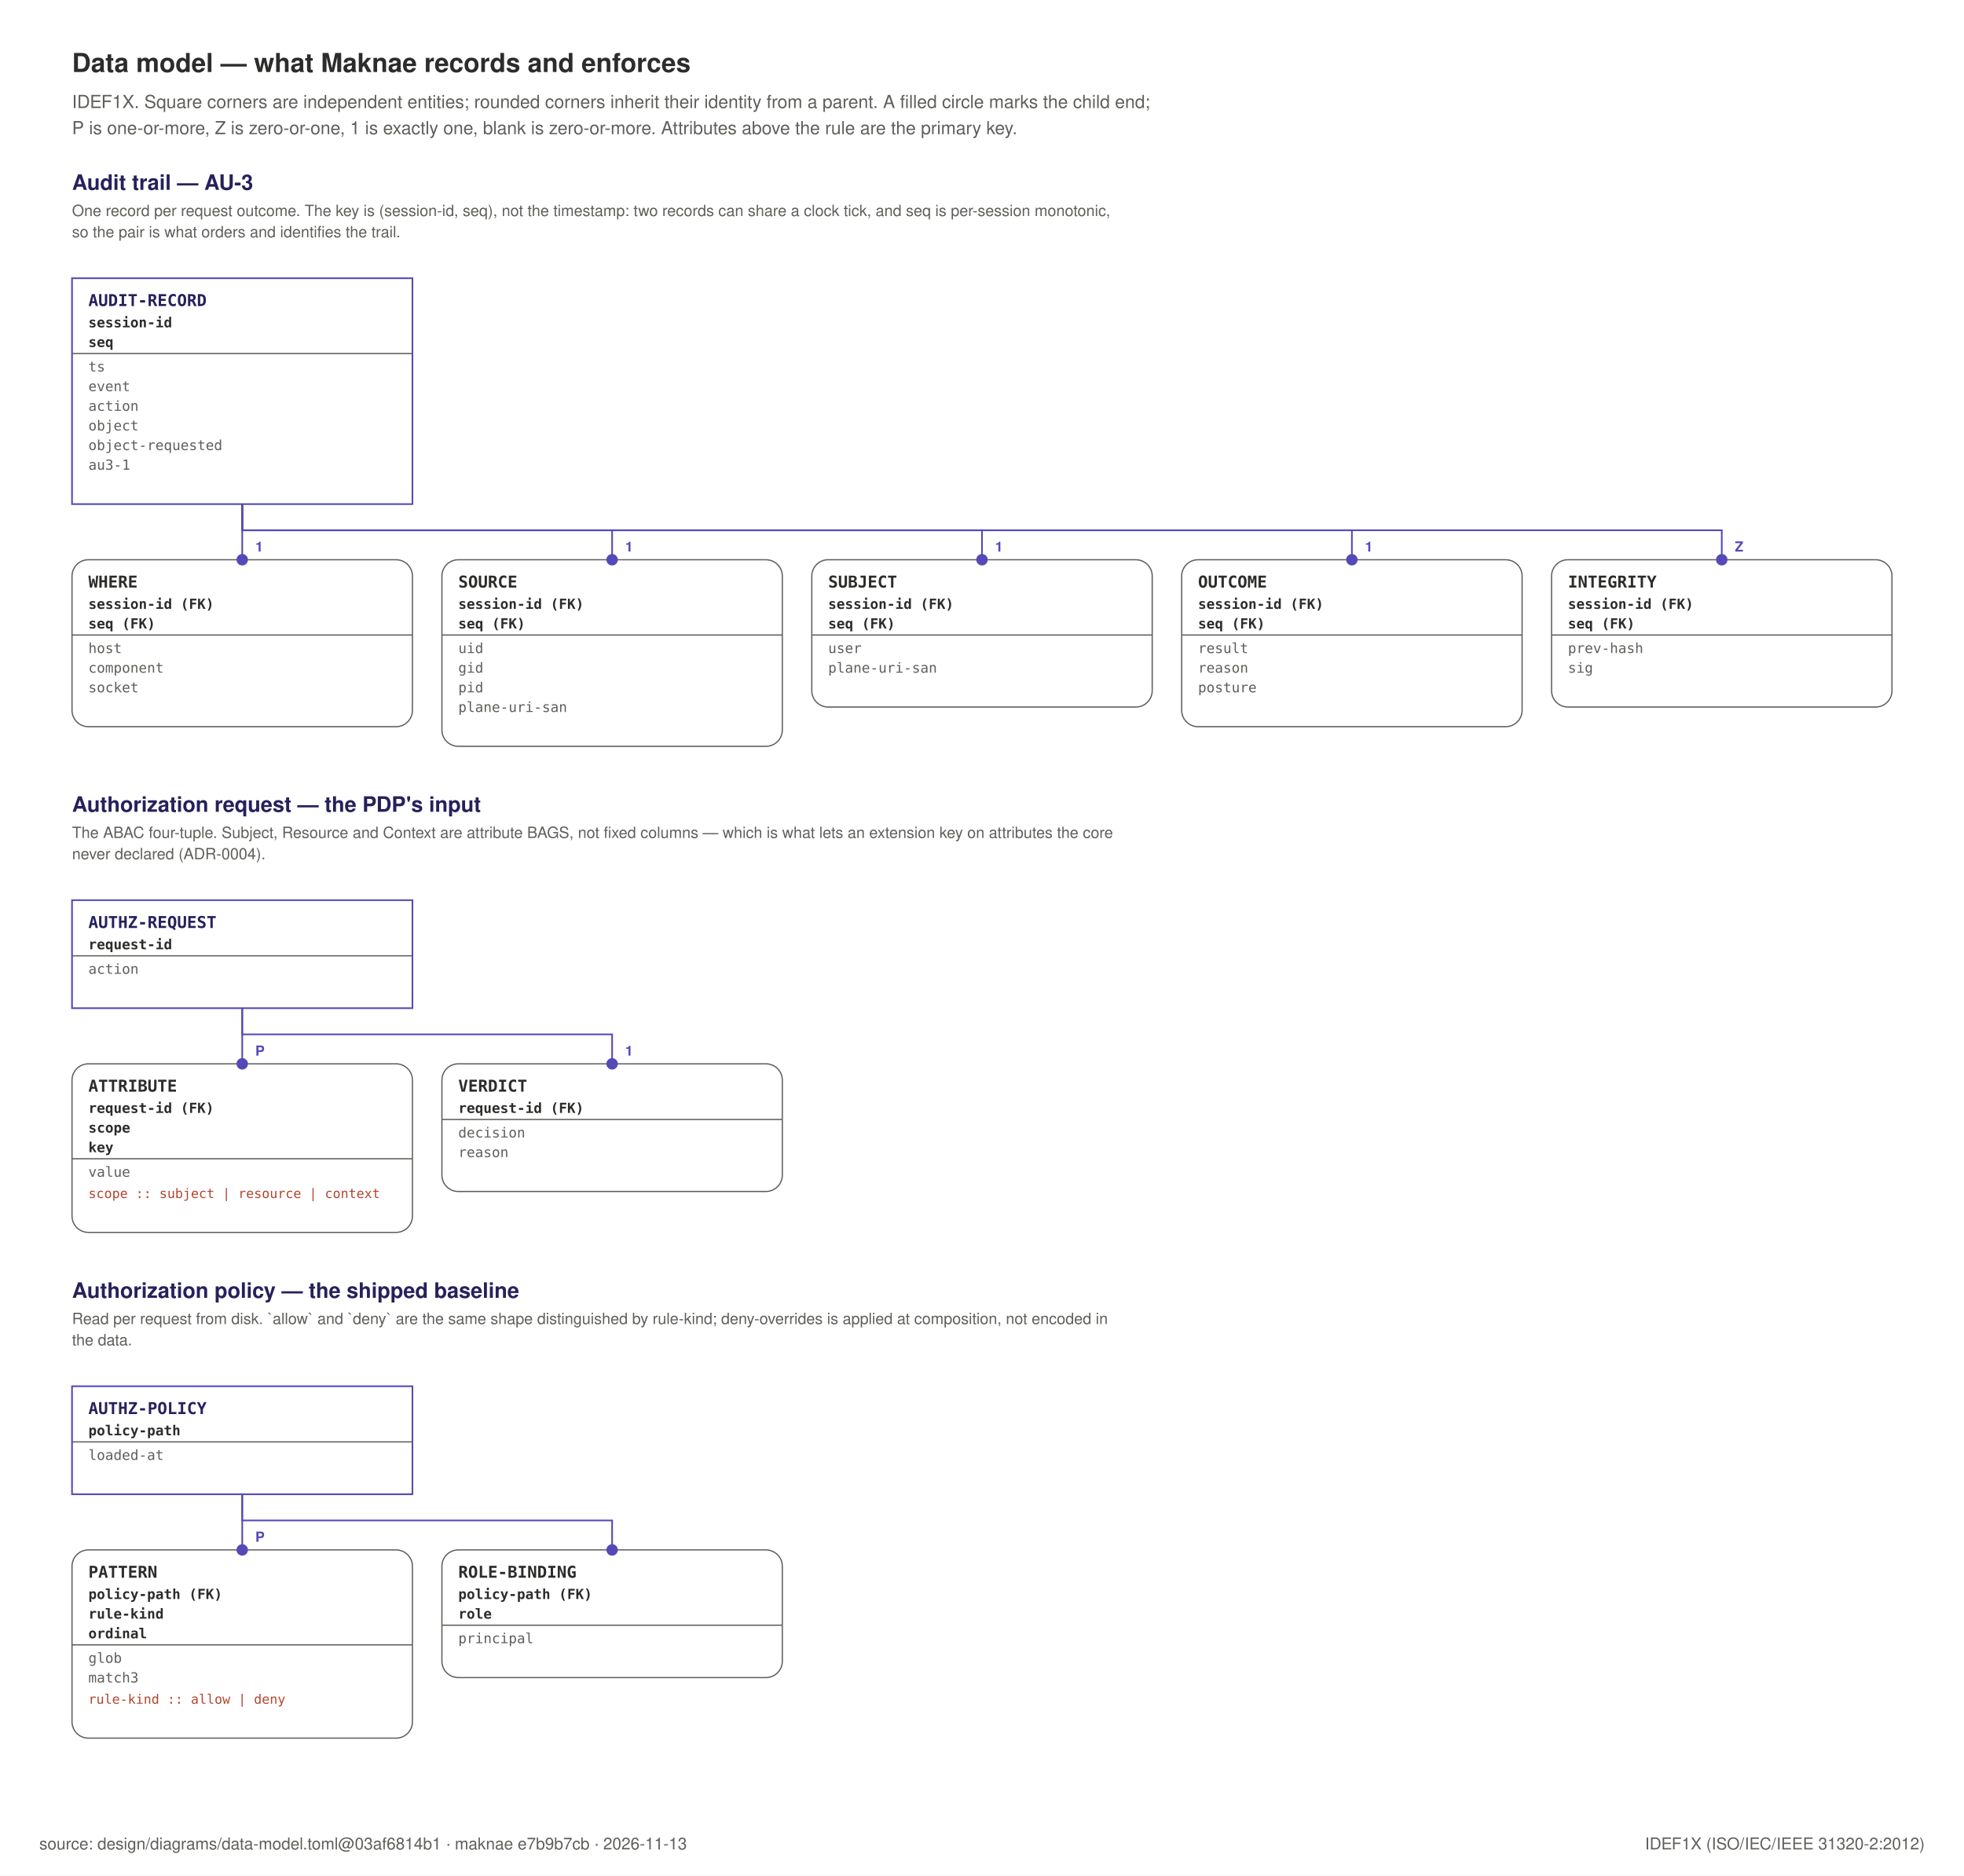
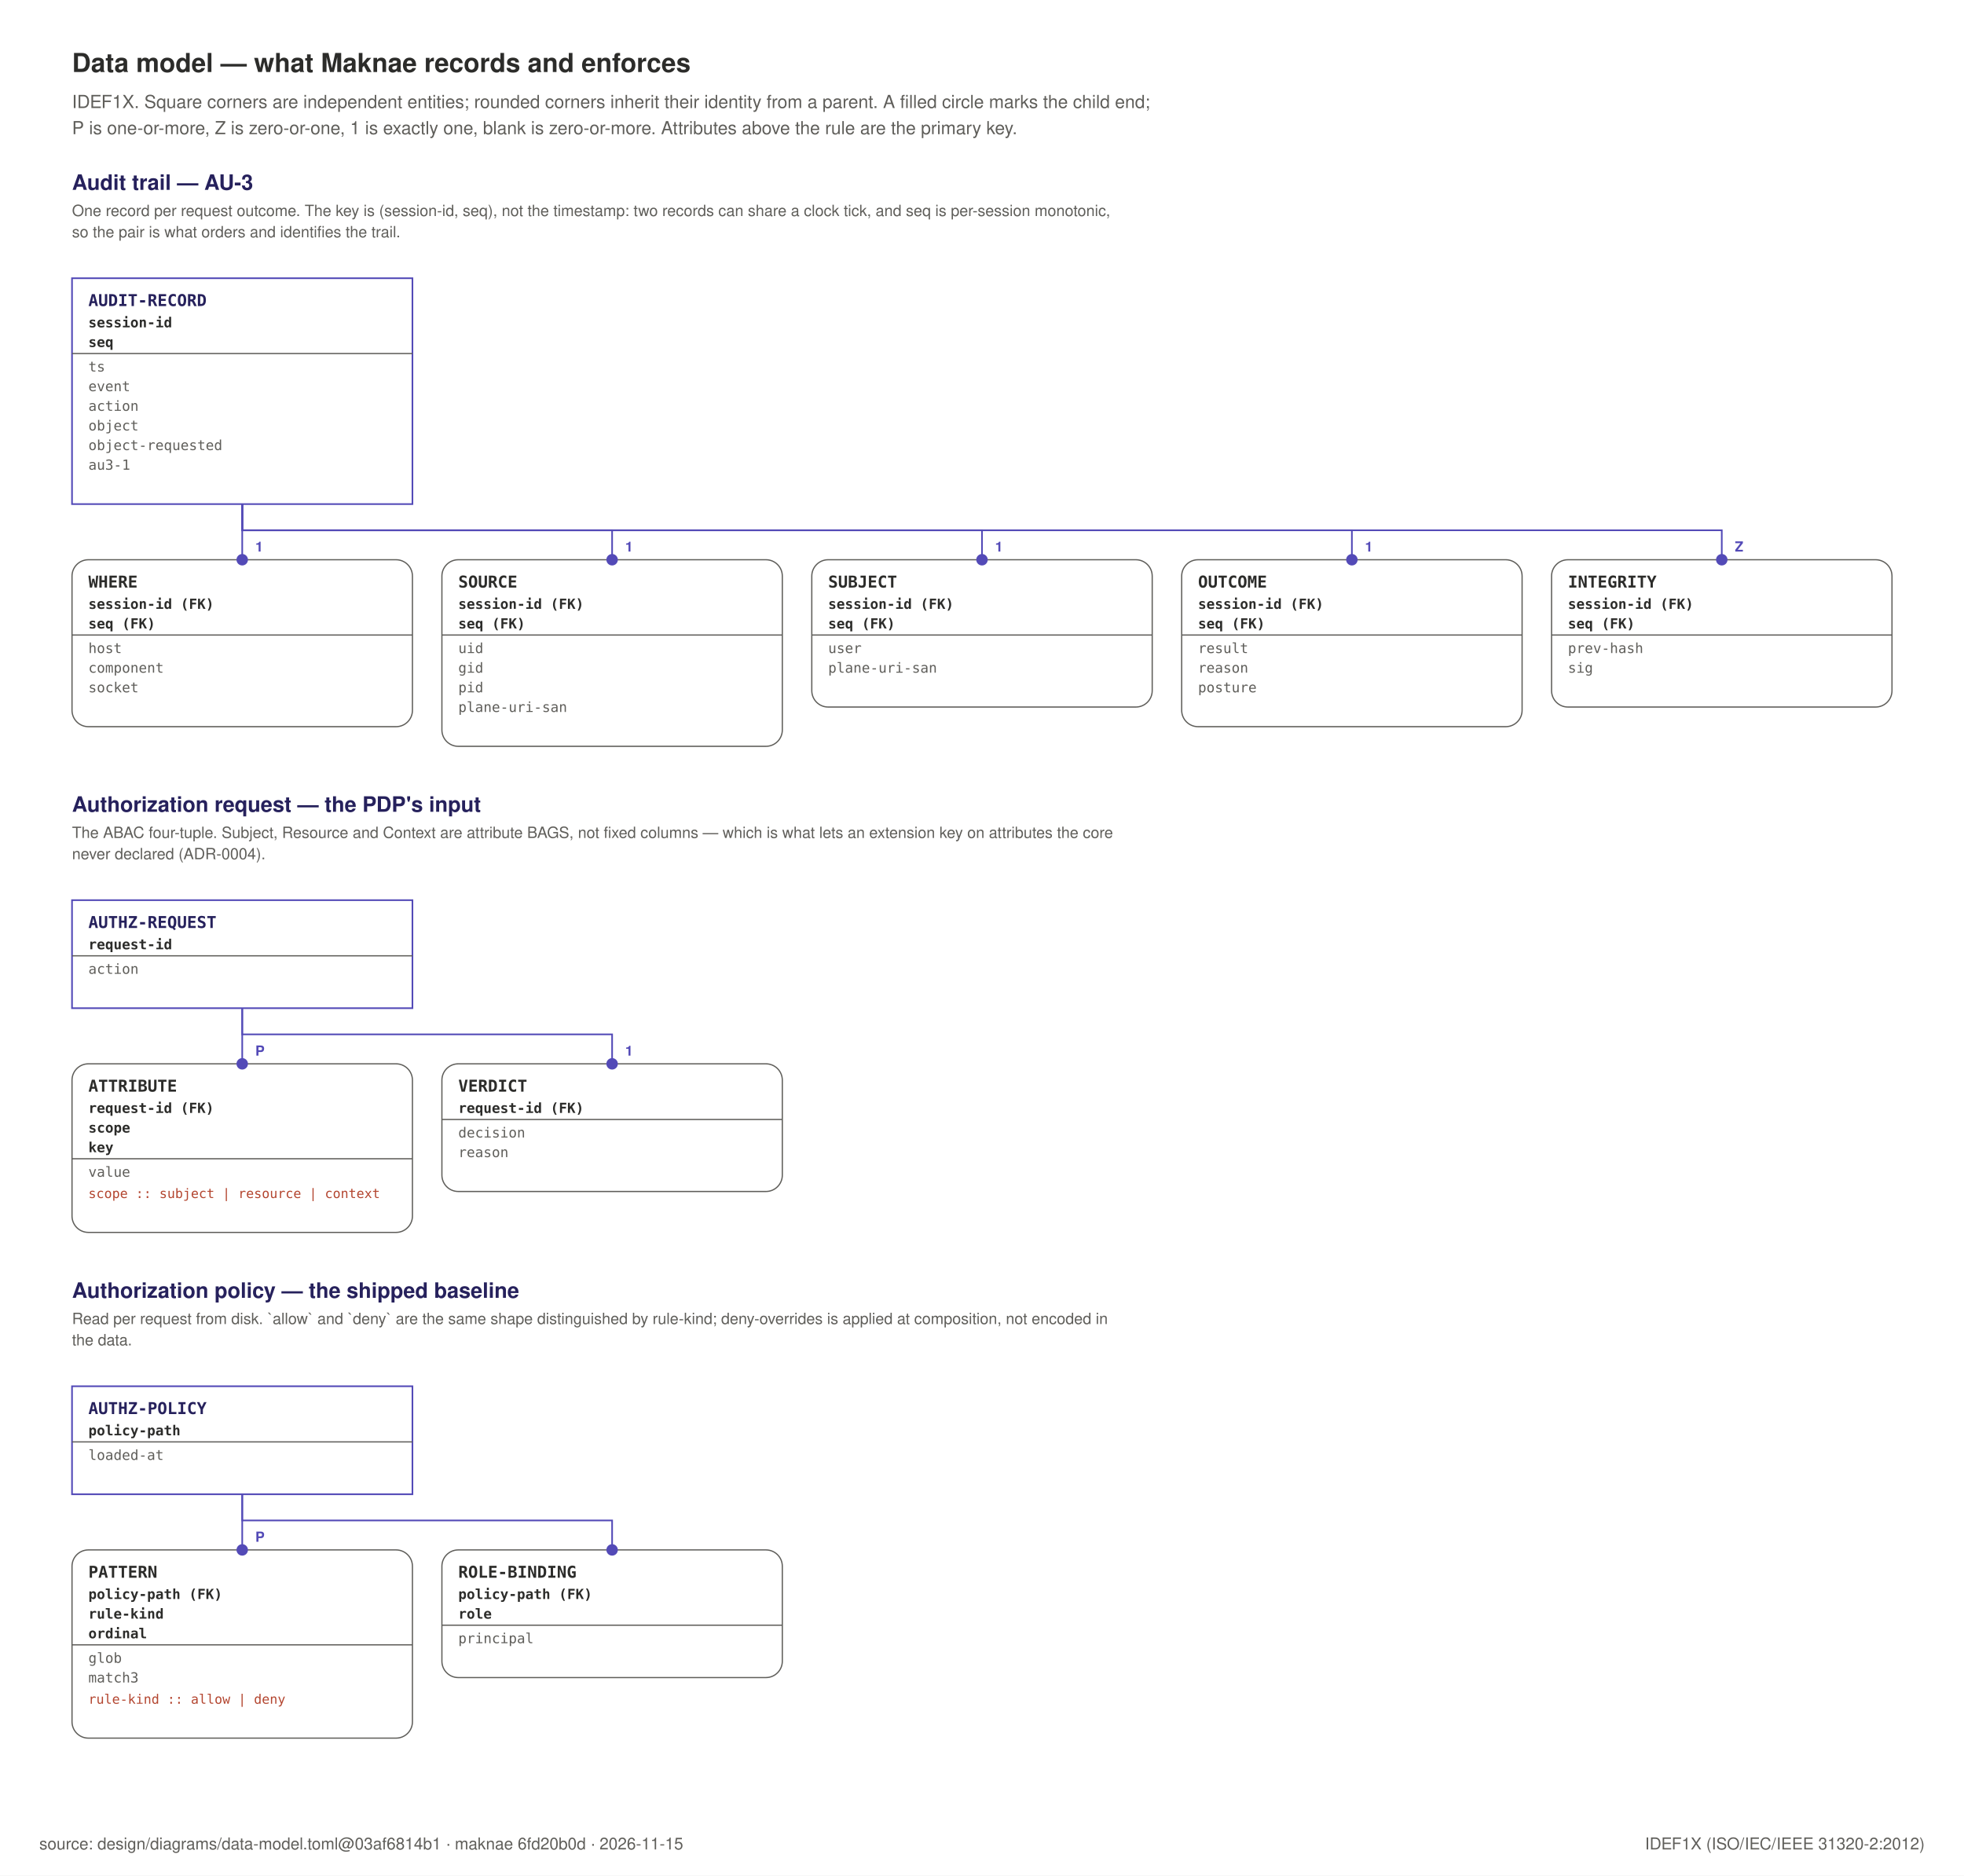
<svg xmlns="http://www.w3.org/2000/svg" width="1200" height="1146" viewBox="0 0 1200 1146" role="img">
  <rect x="0" y="0" width="1200" height="1146" fill="#FFFFFF" />
  <text x="44" y="44" text-anchor="start" font-family="Helvetica, Arial, sans-serif" font-size="16" font-weight="600" fill="#2C2C2A">Data model — what Maknae records and enforces</text>
  <text x="44" y="66" text-anchor="start" font-family="Helvetica, Arial, sans-serif" font-size="11" font-weight="400" fill="#5F5E5A">IDEF1X. Square corners are independent entities; rounded corners inherit their identity from a parent. A filled circle marks the child end;</text>
  <text x="44" y="82" text-anchor="start" font-family="Helvetica, Arial, sans-serif" font-size="11" font-weight="400" fill="#5F5E5A">P is one-or-more, Z is zero-or-one, 1 is exactly one, blank is zero-or-more. Attributes above the rule are the primary key.</text>
  <text x="44" y="116" text-anchor="start" font-family="Helvetica, Arial, sans-serif" font-size="13" font-weight="600" fill="#26215C">Audit trail — AU-3</text>
  <text x="44" y="132" text-anchor="start" font-family="Helvetica, Arial, sans-serif" font-size="9.5" font-weight="400" fill="#5F5E5A">One record per request outcome. The key is (session-id, seq), not the timestamp: two records can share a clock tick, and seq is per-session monotonic,</text>
  <text x="44" y="145" text-anchor="start" font-family="Helvetica, Arial, sans-serif" font-size="9.5" font-weight="400" fill="#5F5E5A">so the pair is what orders and identifies the trail.</text>
  <rect x="44" y="170" width="208" height="138" rx="0" fill="#FFFFFF" stroke="#534AB7" stroke-width="1" />
  <text x="54" y="187" text-anchor="start" font-family="ui-monospace, SFMono-Regular, Menlo, monospace" font-size="10" font-weight="700" fill="#26215C">AUDIT-RECORD</text>
  <text x="54" y="200" text-anchor="start" font-family="ui-monospace, SFMono-Regular, Menlo, monospace" font-size="8.5" font-weight="600" fill="#2C2C2A">session-id</text>
  <text x="54" y="212" text-anchor="start" font-family="ui-monospace, SFMono-Regular, Menlo, monospace" font-size="8.5" font-weight="600" fill="#2C2C2A">seq</text>
  <line x1="44" y1="216" x2="252" y2="216" stroke="#5F5E5A" stroke-width="0.75" />
  <text x="54" y="227" text-anchor="start" font-family="ui-monospace, SFMono-Regular, Menlo, monospace" font-size="8.5" font-weight="400" fill="#5F5E5A">ts</text>
  <text x="54" y="239" text-anchor="start" font-family="ui-monospace, SFMono-Regular, Menlo, monospace" font-size="8.5" font-weight="400" fill="#5F5E5A">event</text>
  <text x="54" y="251" text-anchor="start" font-family="ui-monospace, SFMono-Regular, Menlo, monospace" font-size="8.5" font-weight="400" fill="#5F5E5A">action</text>
  <text x="54" y="263" text-anchor="start" font-family="ui-monospace, SFMono-Regular, Menlo, monospace" font-size="8.5" font-weight="400" fill="#5F5E5A">object</text>
  <text x="54" y="275" text-anchor="start" font-family="ui-monospace, SFMono-Regular, Menlo, monospace" font-size="8.5" font-weight="400" fill="#5F5E5A">object-requested</text>
  <text x="54" y="287" text-anchor="start" font-family="ui-monospace, SFMono-Regular, Menlo, monospace" font-size="8.5" font-weight="400" fill="#5F5E5A">au3-1</text>
  <rect x="44" y="342" width="208" height="102" rx="10" fill="#FFFFFF" stroke="#5F5E5A" stroke-width="0.75" />
  <text x="54" y="359" text-anchor="start" font-family="ui-monospace, SFMono-Regular, Menlo, monospace" font-size="10" font-weight="700" fill="#2C2C2A">WHERE</text>
  <text x="54" y="372" text-anchor="start" font-family="ui-monospace, SFMono-Regular, Menlo, monospace" font-size="8.5" font-weight="600" fill="#2C2C2A">session-id (FK)</text>
  <text x="54" y="384" text-anchor="start" font-family="ui-monospace, SFMono-Regular, Menlo, monospace" font-size="8.5" font-weight="600" fill="#2C2C2A">seq (FK)</text>
  <line x1="44" y1="388" x2="252" y2="388" stroke="#5F5E5A" stroke-width="0.75" />
  <text x="54" y="399" text-anchor="start" font-family="ui-monospace, SFMono-Regular, Menlo, monospace" font-size="8.5" font-weight="400" fill="#5F5E5A">host</text>
  <text x="54" y="411" text-anchor="start" font-family="ui-monospace, SFMono-Regular, Menlo, monospace" font-size="8.5" font-weight="400" fill="#5F5E5A">component</text>
  <text x="54" y="423" text-anchor="start" font-family="ui-monospace, SFMono-Regular, Menlo, monospace" font-size="8.5" font-weight="400" fill="#5F5E5A">socket</text>
  <rect x="270" y="342" width="208" height="114" rx="10" fill="#FFFFFF" stroke="#5F5E5A" stroke-width="0.75" />
  <text x="280" y="359" text-anchor="start" font-family="ui-monospace, SFMono-Regular, Menlo, monospace" font-size="10" font-weight="700" fill="#2C2C2A">SOURCE</text>
  <text x="280" y="372" text-anchor="start" font-family="ui-monospace, SFMono-Regular, Menlo, monospace" font-size="8.5" font-weight="600" fill="#2C2C2A">session-id (FK)</text>
  <text x="280" y="384" text-anchor="start" font-family="ui-monospace, SFMono-Regular, Menlo, monospace" font-size="8.5" font-weight="600" fill="#2C2C2A">seq (FK)</text>
  <line x1="270" y1="388" x2="478" y2="388" stroke="#5F5E5A" stroke-width="0.75" />
  <text x="280" y="399" text-anchor="start" font-family="ui-monospace, SFMono-Regular, Menlo, monospace" font-size="8.5" font-weight="400" fill="#5F5E5A">uid</text>
  <text x="280" y="411" text-anchor="start" font-family="ui-monospace, SFMono-Regular, Menlo, monospace" font-size="8.5" font-weight="400" fill="#5F5E5A">gid</text>
  <text x="280" y="423" text-anchor="start" font-family="ui-monospace, SFMono-Regular, Menlo, monospace" font-size="8.5" font-weight="400" fill="#5F5E5A">pid</text>
  <text x="280" y="435" text-anchor="start" font-family="ui-monospace, SFMono-Regular, Menlo, monospace" font-size="8.5" font-weight="400" fill="#5F5E5A">plane-uri-san</text>
  <rect x="496" y="342" width="208" height="90" rx="10" fill="#FFFFFF" stroke="#5F5E5A" stroke-width="0.75" />
  <text x="506" y="359" text-anchor="start" font-family="ui-monospace, SFMono-Regular, Menlo, monospace" font-size="10" font-weight="700" fill="#2C2C2A">SUBJECT</text>
  <text x="506" y="372" text-anchor="start" font-family="ui-monospace, SFMono-Regular, Menlo, monospace" font-size="8.5" font-weight="600" fill="#2C2C2A">session-id (FK)</text>
  <text x="506" y="384" text-anchor="start" font-family="ui-monospace, SFMono-Regular, Menlo, monospace" font-size="8.5" font-weight="600" fill="#2C2C2A">seq (FK)</text>
  <line x1="496" y1="388" x2="704" y2="388" stroke="#5F5E5A" stroke-width="0.75" />
  <text x="506" y="399" text-anchor="start" font-family="ui-monospace, SFMono-Regular, Menlo, monospace" font-size="8.5" font-weight="400" fill="#5F5E5A">user</text>
  <text x="506" y="411" text-anchor="start" font-family="ui-monospace, SFMono-Regular, Menlo, monospace" font-size="8.5" font-weight="400" fill="#5F5E5A">plane-uri-san</text>
  <rect x="722" y="342" width="208" height="102" rx="10" fill="#FFFFFF" stroke="#5F5E5A" stroke-width="0.75" />
  <text x="732" y="359" text-anchor="start" font-family="ui-monospace, SFMono-Regular, Menlo, monospace" font-size="10" font-weight="700" fill="#2C2C2A">OUTCOME</text>
  <text x="732" y="372" text-anchor="start" font-family="ui-monospace, SFMono-Regular, Menlo, monospace" font-size="8.5" font-weight="600" fill="#2C2C2A">session-id (FK)</text>
  <text x="732" y="384" text-anchor="start" font-family="ui-monospace, SFMono-Regular, Menlo, monospace" font-size="8.5" font-weight="600" fill="#2C2C2A">seq (FK)</text>
  <line x1="722" y1="388" x2="930" y2="388" stroke="#5F5E5A" stroke-width="0.75" />
  <text x="732" y="399" text-anchor="start" font-family="ui-monospace, SFMono-Regular, Menlo, monospace" font-size="8.5" font-weight="400" fill="#5F5E5A">result</text>
  <text x="732" y="411" text-anchor="start" font-family="ui-monospace, SFMono-Regular, Menlo, monospace" font-size="8.5" font-weight="400" fill="#5F5E5A">reason</text>
  <text x="732" y="423" text-anchor="start" font-family="ui-monospace, SFMono-Regular, Menlo, monospace" font-size="8.5" font-weight="400" fill="#5F5E5A">posture</text>
  <rect x="948" y="342" width="208" height="90" rx="10" fill="#FFFFFF" stroke="#5F5E5A" stroke-width="0.75" />
  <text x="958" y="359" text-anchor="start" font-family="ui-monospace, SFMono-Regular, Menlo, monospace" font-size="10" font-weight="700" fill="#2C2C2A">INTEGRITY</text>
  <text x="958" y="372" text-anchor="start" font-family="ui-monospace, SFMono-Regular, Menlo, monospace" font-size="8.5" font-weight="600" fill="#2C2C2A">session-id (FK)</text>
  <text x="958" y="384" text-anchor="start" font-family="ui-monospace, SFMono-Regular, Menlo, monospace" font-size="8.5" font-weight="600" fill="#2C2C2A">seq (FK)</text>
  <line x1="948" y1="388" x2="1156" y2="388" stroke="#5F5E5A" stroke-width="0.75" />
  <text x="958" y="399" text-anchor="start" font-family="ui-monospace, SFMono-Regular, Menlo, monospace" font-size="8.5" font-weight="400" fill="#5F5E5A">prev-hash</text>
  <text x="958" y="411" text-anchor="start" font-family="ui-monospace, SFMono-Regular, Menlo, monospace" font-size="8.5" font-weight="400" fill="#5F5E5A">sig</text>
  <text x="44" y="496" text-anchor="start" font-family="Helvetica, Arial, sans-serif" font-size="13" font-weight="600" fill="#26215C">Authorization request — the PDP's input</text>
  <text x="44" y="512" text-anchor="start" font-family="Helvetica, Arial, sans-serif" font-size="9.5" font-weight="400" fill="#5F5E5A">The ABAC four-tuple. Subject, Resource and Context are attribute BAGS, not fixed columns — which is what lets an extension key on attributes the core</text>
  <text x="44" y="525" text-anchor="start" font-family="Helvetica, Arial, sans-serif" font-size="9.5" font-weight="400" fill="#5F5E5A">never declared (ADR-0004).</text>
  <rect x="44" y="550" width="208" height="66" rx="0" fill="#FFFFFF" stroke="#534AB7" stroke-width="1" />
  <text x="54" y="567" text-anchor="start" font-family="ui-monospace, SFMono-Regular, Menlo, monospace" font-size="10" font-weight="700" fill="#26215C">AUTHZ-REQUEST</text>
  <text x="54" y="580" text-anchor="start" font-family="ui-monospace, SFMono-Regular, Menlo, monospace" font-size="8.5" font-weight="600" fill="#2C2C2A">request-id</text>
  <line x1="44" y1="584" x2="252" y2="584" stroke="#5F5E5A" stroke-width="0.75" />
  <text x="54" y="595" text-anchor="start" font-family="ui-monospace, SFMono-Regular, Menlo, monospace" font-size="8.5" font-weight="400" fill="#5F5E5A">action</text>
  <rect x="44" y="650" width="208" height="103" rx="10" fill="#FFFFFF" stroke="#5F5E5A" stroke-width="0.75" />
  <text x="54" y="667" text-anchor="start" font-family="ui-monospace, SFMono-Regular, Menlo, monospace" font-size="10" font-weight="700" fill="#2C2C2A">ATTRIBUTE</text>
  <text x="54" y="680" text-anchor="start" font-family="ui-monospace, SFMono-Regular, Menlo, monospace" font-size="8.5" font-weight="600" fill="#2C2C2A">request-id (FK)</text>
  <text x="54" y="692" text-anchor="start" font-family="ui-monospace, SFMono-Regular, Menlo, monospace" font-size="8.5" font-weight="600" fill="#2C2C2A">scope</text>
  <text x="54" y="704" text-anchor="start" font-family="ui-monospace, SFMono-Regular, Menlo, monospace" font-size="8.5" font-weight="600" fill="#2C2C2A">key</text>
  <line x1="44" y1="708" x2="252" y2="708" stroke="#5F5E5A" stroke-width="0.75" />
  <text x="54" y="719" text-anchor="start" font-family="ui-monospace, SFMono-Regular, Menlo, monospace" font-size="8.5" font-weight="400" fill="#5F5E5A">value</text>
  <text x="54" y="732" text-anchor="start" font-family="ui-monospace, SFMono-Regular, Menlo, monospace" font-size="8" font-weight="400" fill="#B3452F">scope :: subject | resource | context</text>
  <rect x="270" y="650" width="208" height="78" rx="10" fill="#FFFFFF" stroke="#5F5E5A" stroke-width="0.75" />
  <text x="280" y="667" text-anchor="start" font-family="ui-monospace, SFMono-Regular, Menlo, monospace" font-size="10" font-weight="700" fill="#2C2C2A">VERDICT</text>
  <text x="280" y="680" text-anchor="start" font-family="ui-monospace, SFMono-Regular, Menlo, monospace" font-size="8.5" font-weight="600" fill="#2C2C2A">request-id (FK)</text>
  <line x1="270" y1="684" x2="478" y2="684" stroke="#5F5E5A" stroke-width="0.75" />
  <text x="280" y="695" text-anchor="start" font-family="ui-monospace, SFMono-Regular, Menlo, monospace" font-size="8.5" font-weight="400" fill="#5F5E5A">decision</text>
  <text x="280" y="707" text-anchor="start" font-family="ui-monospace, SFMono-Regular, Menlo, monospace" font-size="8.5" font-weight="400" fill="#5F5E5A">reason</text>
  <text x="44" y="793" text-anchor="start" font-family="Helvetica, Arial, sans-serif" font-size="13" font-weight="600" fill="#26215C">Authorization policy — the shipped baseline</text>
  <text x="44" y="809" text-anchor="start" font-family="Helvetica, Arial, sans-serif" font-size="9.5" font-weight="400" fill="#5F5E5A">Read per request from disk. `allow` and `deny` are the same shape distinguished by rule-kind; deny-overrides is applied at composition, not encoded in</text>
  <text x="44" y="822" text-anchor="start" font-family="Helvetica, Arial, sans-serif" font-size="9.5" font-weight="400" fill="#5F5E5A">the data.</text>
  <rect x="44" y="847" width="208" height="66" rx="0" fill="#FFFFFF" stroke="#534AB7" stroke-width="1" />
  <text x="54" y="864" text-anchor="start" font-family="ui-monospace, SFMono-Regular, Menlo, monospace" font-size="10" font-weight="700" fill="#26215C">AUTHZ-POLICY</text>
  <text x="54" y="877" text-anchor="start" font-family="ui-monospace, SFMono-Regular, Menlo, monospace" font-size="8.5" font-weight="600" fill="#2C2C2A">policy-path</text>
  <line x1="44" y1="881" x2="252" y2="881" stroke="#5F5E5A" stroke-width="0.75" />
  <text x="54" y="892" text-anchor="start" font-family="ui-monospace, SFMono-Regular, Menlo, monospace" font-size="8.5" font-weight="400" fill="#5F5E5A">loaded-at</text>
  <rect x="44" y="947" width="208" height="115" rx="10" fill="#FFFFFF" stroke="#5F5E5A" stroke-width="0.75" />
  <text x="54" y="964" text-anchor="start" font-family="ui-monospace, SFMono-Regular, Menlo, monospace" font-size="10" font-weight="700" fill="#2C2C2A">PATTERN</text>
  <text x="54" y="977" text-anchor="start" font-family="ui-monospace, SFMono-Regular, Menlo, monospace" font-size="8.5" font-weight="600" fill="#2C2C2A">policy-path (FK)</text>
  <text x="54" y="989" text-anchor="start" font-family="ui-monospace, SFMono-Regular, Menlo, monospace" font-size="8.5" font-weight="600" fill="#2C2C2A">rule-kind</text>
  <text x="54" y="1001" text-anchor="start" font-family="ui-monospace, SFMono-Regular, Menlo, monospace" font-size="8.5" font-weight="600" fill="#2C2C2A">ordinal</text>
  <line x1="44" y1="1005" x2="252" y2="1005" stroke="#5F5E5A" stroke-width="0.75" />
  <text x="54" y="1016" text-anchor="start" font-family="ui-monospace, SFMono-Regular, Menlo, monospace" font-size="8.5" font-weight="400" fill="#5F5E5A">glob</text>
  <text x="54" y="1028" text-anchor="start" font-family="ui-monospace, SFMono-Regular, Menlo, monospace" font-size="8.5" font-weight="400" fill="#5F5E5A">match3</text>
  <text x="54" y="1041" text-anchor="start" font-family="ui-monospace, SFMono-Regular, Menlo, monospace" font-size="8" font-weight="400" fill="#B3452F">rule-kind :: allow | deny</text>
  <rect x="270" y="947" width="208" height="78" rx="10" fill="#FFFFFF" stroke="#5F5E5A" stroke-width="0.75" />
  <text x="280" y="964" text-anchor="start" font-family="ui-monospace, SFMono-Regular, Menlo, monospace" font-size="10" font-weight="700" fill="#2C2C2A">ROLE-BINDING</text>
  <text x="280" y="977" text-anchor="start" font-family="ui-monospace, SFMono-Regular, Menlo, monospace" font-size="8.5" font-weight="600" fill="#2C2C2A">policy-path (FK)</text>
  <text x="280" y="989" text-anchor="start" font-family="ui-monospace, SFMono-Regular, Menlo, monospace" font-size="8.5" font-weight="600" fill="#2C2C2A">role</text>
  <line x1="270" y1="993" x2="478" y2="993" stroke="#5F5E5A" stroke-width="0.75" />
  <text x="280" y="1004" text-anchor="start" font-family="ui-monospace, SFMono-Regular, Menlo, monospace" font-size="8.5" font-weight="400" fill="#5F5E5A">principal</text>
  <path d="M 148.0 308 V 324 H 148.0 V 342" fill="none" stroke="#534AB7" stroke-width="1" />
  <circle cx="148.0" cy="342" r="3.5" fill="#534AB7" />
  <text x="156.0" y="337" text-anchor="start" font-family="Helvetica, Arial, sans-serif" font-size="8.5" font-weight="700" fill="#534AB7">1</text>
  <path d="M 148.0 308 V 324 H 374.0 V 342" fill="none" stroke="#534AB7" stroke-width="1" />
  <circle cx="374.0" cy="342" r="3.5" fill="#534AB7" />
  <text x="382.0" y="337" text-anchor="start" font-family="Helvetica, Arial, sans-serif" font-size="8.5" font-weight="700" fill="#534AB7">1</text>
  <path d="M 148.0 308 V 324 H 600.0 V 342" fill="none" stroke="#534AB7" stroke-width="1" />
  <circle cx="600.0" cy="342" r="3.5" fill="#534AB7" />
  <text x="608.0" y="337" text-anchor="start" font-family="Helvetica, Arial, sans-serif" font-size="8.5" font-weight="700" fill="#534AB7">1</text>
  <path d="M 148.0 308 V 324 H 826.0 V 342" fill="none" stroke="#534AB7" stroke-width="1" />
  <circle cx="826.0" cy="342" r="3.5" fill="#534AB7" />
  <text x="834.0" y="337" text-anchor="start" font-family="Helvetica, Arial, sans-serif" font-size="8.5" font-weight="700" fill="#534AB7">1</text>
  <path d="M 148.0 308 V 324 H 1052.0 V 342" fill="none" stroke="#534AB7" stroke-width="1" />
  <circle cx="1052.0" cy="342" r="3.5" fill="#534AB7" />
  <text x="1060.0" y="337" text-anchor="start" font-family="Helvetica, Arial, sans-serif" font-size="8.5" font-weight="700" fill="#534AB7">Z</text>
  <path d="M 148.0 616 V 632 H 148.0 V 650" fill="none" stroke="#534AB7" stroke-width="1" />
  <circle cx="148.0" cy="650" r="3.5" fill="#534AB7" />
  <text x="156.0" y="645" text-anchor="start" font-family="Helvetica, Arial, sans-serif" font-size="8.5" font-weight="700" fill="#534AB7">P</text>
  <path d="M 148.0 616 V 632 H 374.0 V 650" fill="none" stroke="#534AB7" stroke-width="1" />
  <circle cx="374.0" cy="650" r="3.5" fill="#534AB7" />
  <text x="382.0" y="645" text-anchor="start" font-family="Helvetica, Arial, sans-serif" font-size="8.5" font-weight="700" fill="#534AB7">1</text>
  <path d="M 148.0 913 V 929 H 148.0 V 947" fill="none" stroke="#534AB7" stroke-width="1" />
  <circle cx="148.0" cy="947" r="3.5" fill="#534AB7" />
  <text x="156.0" y="942" text-anchor="start" font-family="Helvetica, Arial, sans-serif" font-size="8.5" font-weight="700" fill="#534AB7">P</text>
  <path d="M 148.0 913 V 929 H 374.0 V 947" fill="none" stroke="#534AB7" stroke-width="1" />
  <circle cx="374.0" cy="947" r="3.5" fill="#534AB7" />
-   <text x="24" y="1130" text-anchor="start" font-family="Helvetica, Arial, sans-serif" font-size="10" font-weight="400" fill="#5F5E5A">source: design/diagrams/data-model.toml@03af6814b1 · maknae e7b9b7cb · 2026-11-13</text>
+   <text x="24" y="1130" text-anchor="start" font-family="Helvetica, Arial, sans-serif" font-size="10" font-weight="400" fill="#5F5E5A">source: design/diagrams/data-model.toml@03af6814b1 · maknae 6fd20b0d · 2026-11-15</text>
  <text x="1176" y="1130" text-anchor="end" font-family="Helvetica, Arial, sans-serif" font-size="10" font-weight="400" fill="#5F5E5A">IDEF1X (ISO/IEC/IEEE 31320-2:2012)</text>
</svg>
